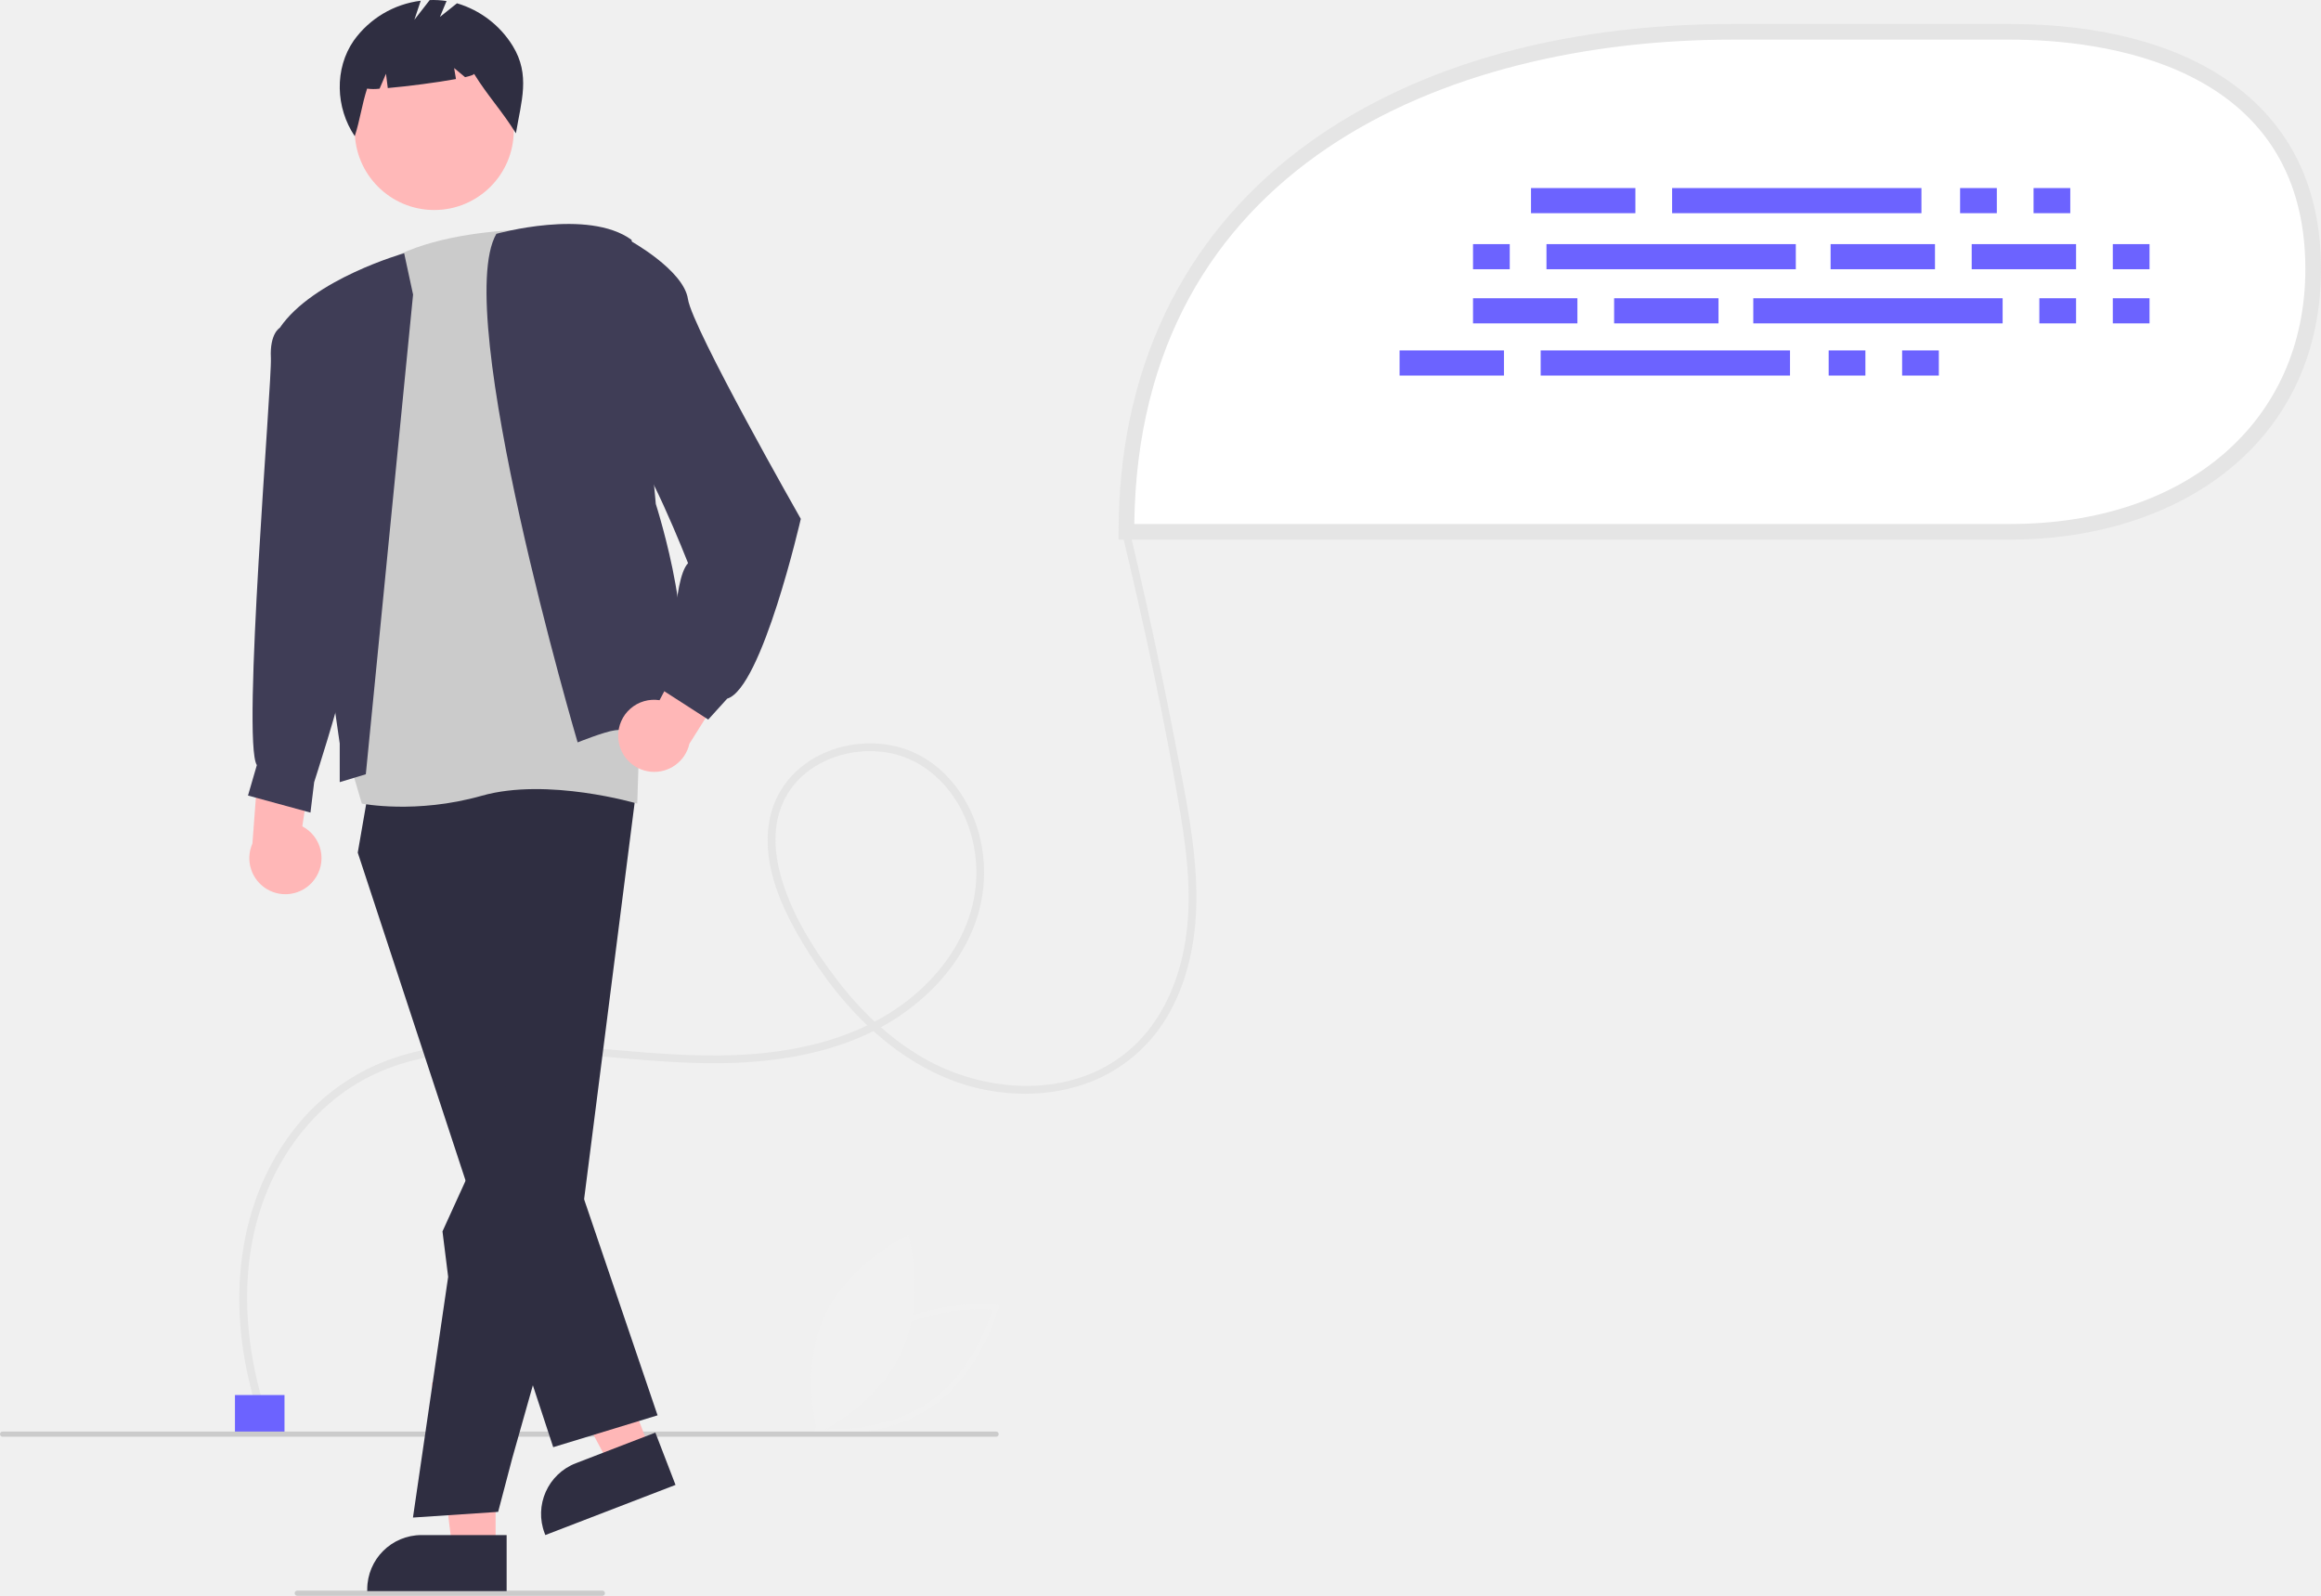
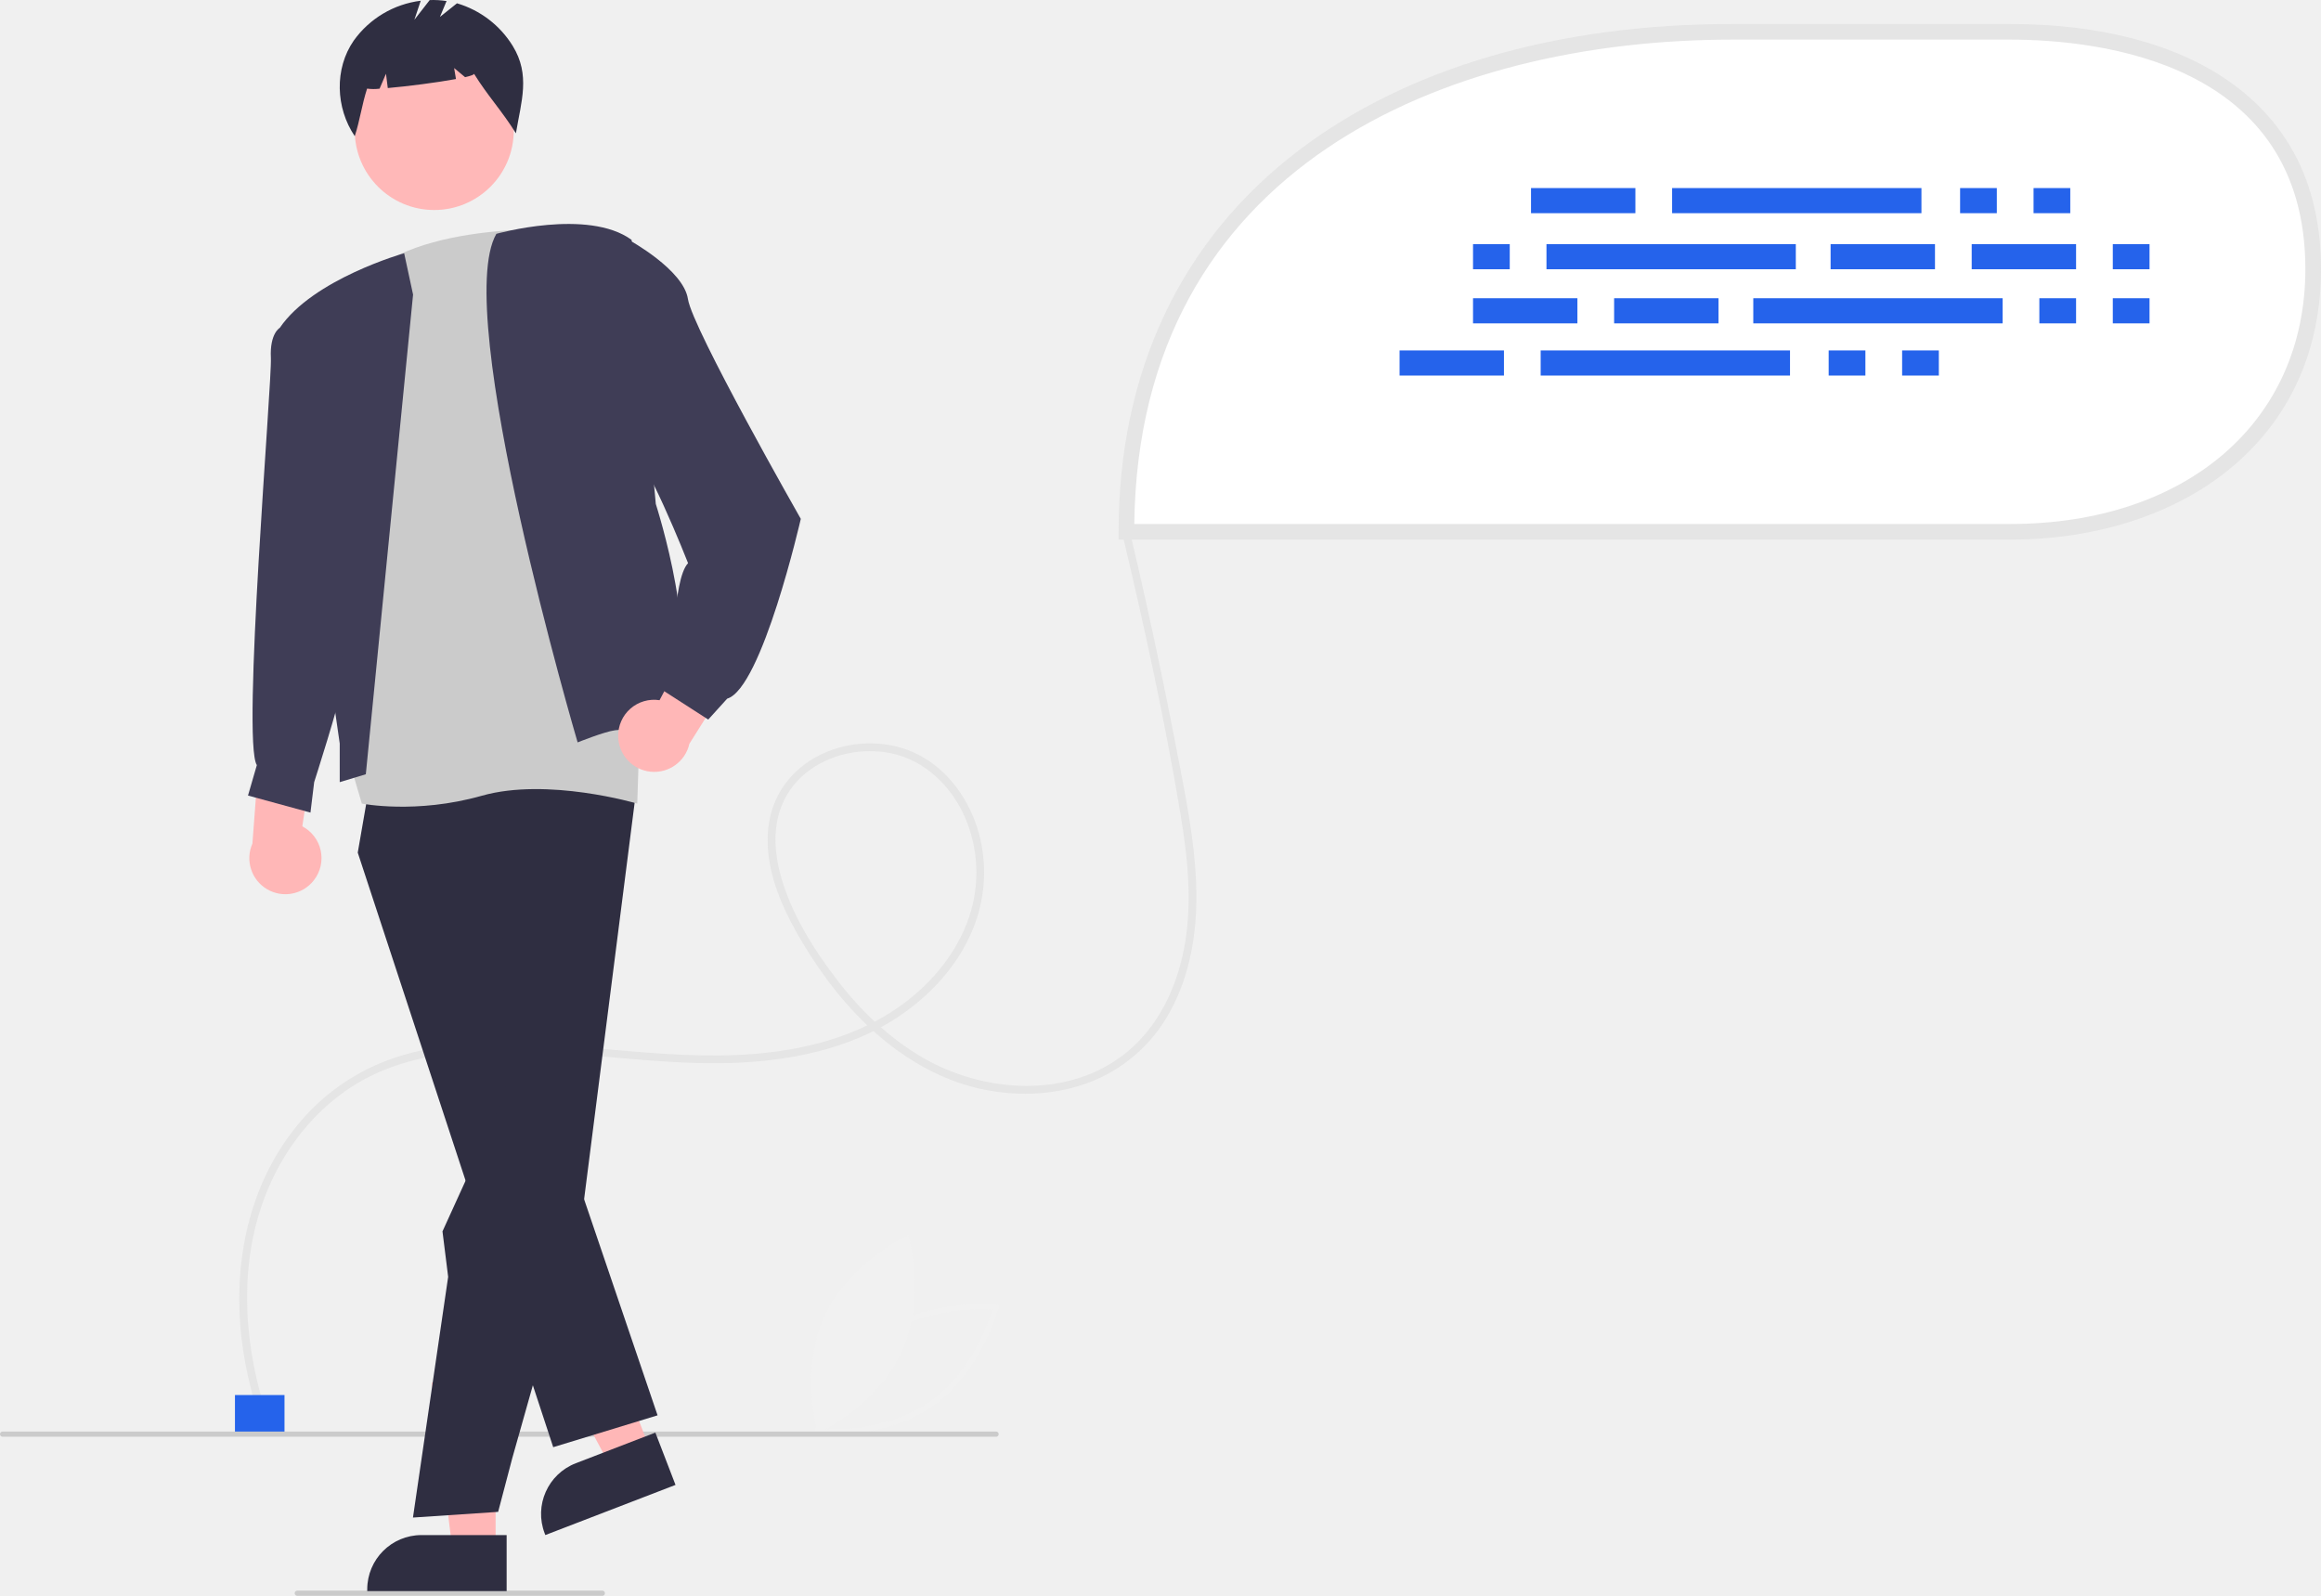
<svg xmlns="http://www.w3.org/2000/svg" data-name="Layer 1" width="890.106" height="611.972" viewBox="0 0 890.106 611.972">
  <path d="M467.023,693.807l.279-1.112c.062-.244,6.366-24.577,25.397-37.79,19.031-13.213,44.033-10.616,44.282-10.588l1.14.126-.28,1.111c-.062.244-6.366,24.577-25.397,37.79-19.031,13.213-44.033,10.616-44.282,10.588Zm26.817-37.258c-16.09,11.171-22.792,30.594-24.27,35.49,5.106.323,25.66.824,41.735-10.337,16.073-11.16,22.788-30.591,24.27-35.49C530.466,645.888,509.913,645.388,493.839,656.548Z" transform="translate(-154.9469 -144.014)" fill="#f1f1f1" />
  <path d="M500.749,662.453c-9.598,20.969-32.21,31.179-32.21,31.179s-7.05-23.787,2.548-44.756S503.296,617.697,503.296,617.697,510.347,641.484,500.749,662.453Z" transform="translate(-154.9469 -144.014)" fill="#f1f1f1" />
  <path d="M257.106,686.225c-10.35-31.83-11.197-68.003,6.294-97.533,7.436-12.553,17.886-23.393,30.704-30.48,14.785-8.174,31.852-10.847,48.549-11.216,36.306-.801,72.365,7.969,108.675,3.435,16.291-2.034,32.541-6.598,46.505-15.447,12.074-7.651,22.554-18.358,28.738-31.343a57.36,57.36,0,0,0,3.841-39.854c-3.432-12.593-11.508-24.367-23.319-30.396-10.731-5.478-23.904-5.623-34.992-1.093-11.928,4.874-20.517,14.956-22.344,27.859-2.279,16.097,4.969,32.023,13.037,45.497,7.766,12.969,17.181,25.141,28.621,35.083,11.081,9.63,24.147,17.221,38.52,20.594,13.635,3.2,28.341,2.917,41.595-1.809a59.165,59.165,0,0,0,32.023-27.392c7.759-14.033,10.468-30.247,10.201-46.133-.315-18.761-4.274-37.333-7.808-55.691q-5.377-27.928-11.556-55.694-3.012-13.534-6.213-27.025c-.445-1.878-3.339-1.083-2.893.798,8.488,35.797,16.424,71.88,22.445,108.184,2.858,17.233,4.648,35.106,1.064,52.373-3.022,14.561-9.805,28.677-21.405,38.311-22.136,18.384-55.153,16.056-78.845,2.183-12.777-7.482-23.616-17.961-32.59-29.67-9.277-12.104-17.917-25.947-21.833-40.806-2.022-7.672-2.598-15.862-.263-23.535a30.765,30.765,0,0,1,10.149-14.992c9.009-7.309,21.746-9.934,33.005-7.471,12.685,2.775,22.499,12.321,27.765,23.933a53.342,53.342,0,0,1,1.787,38.867c-4.542,13.424-13.962,24.898-25.285,33.243-12.89,9.498-28.252,14.886-43.94,17.541-35.196,5.957-70.551-1.833-105.812-2.548-16.069-.326-32.539.911-47.726,6.527a81.546,81.546,0,0,0-34.626,24.752c-20.066,24.342-25.621,56.645-20.871,87.268a157.091,157.091,0,0,0,5.912,24.477c.594,1.828,3.492,1.046,2.893-.798Z" transform="translate(-154.9469 -144.014)" fill="#e5e5e5" />
-   <rect x="90.106" y="534.972" width="19" height="15" fill="#6c63ff" />
+   <rect x="90.106" y="534.972" width="19" height="15" fill="#2563eb" />
  <path d="M586.926,347.955H925.813c64.198,0,116.24-36.591,116.24-100.788v-0c0-64.198-52.042-90.955-116.24-90.955H819.406c-128.395,0-232.48,63.348-232.48,191.743Z" transform="translate(-154.9469 -144.014)" fill="#fff" />
  <path d="M925.813,350.954H583.925v-3c0-61.431,23.957-112.059,69.28-146.411,41.719-31.619,99.189-48.333,166.2-48.333H925.813c34.373,0,63.389,7.588,83.914,21.945,23.441,16.396,35.326,40.624,35.326,72.01,0,31.466-12.154,58.021-35.149,76.792C988.58,341.367,958.716,350.954,925.813,350.954Zm-335.869-6H925.813c67.732,0,113.24-39.298,113.24-97.788,0-79.385-79.192-87.955-113.24-87.955H819.406C709.267,159.211,591.633,208.075,589.944,344.954Z" transform="translate(-154.9469 -144.014)" fill="#e5e5e5" />
-   <rect x="587.145" y="72.118" width="40.028" height="9.636" fill="#6c63ff" />
-   <rect x="751.702" y="72.118" width="14.084" height="9.636" fill="#6c63ff" />
-   <rect x="779.87" y="72.118" width="14.084" height="9.636" fill="#6c63ff" />
-   <rect x="641.256" y="72.118" width="95.621" height="9.636" fill="#6c63ff" />
-   <rect x="536.74" y="134.383" width="40.028" height="9.636" fill="#6c63ff" />
-   <rect x="701.297" y="134.383" width="14.084" height="9.636" fill="#6c63ff" />
-   <rect x="729.465" y="134.383" width="14.084" height="9.636" fill="#6c63ff" />
-   <rect x="590.851" y="134.383" width="95.621" height="9.636" fill="#6c63ff" />
-   <rect x="702.039" y="93.614" width="40.028" height="9.636" fill="#6c63ff" />
-   <rect x="756.15" y="93.614" width="40.028" height="9.636" fill="#6c63ff" />
-   <rect x="810.261" y="93.614" width="14.084" height="9.636" fill="#6c63ff" />
-   <rect x="564.907" y="93.614" width="14.084" height="9.636" fill="#6c63ff" />
-   <rect x="593.075" y="93.614" width="95.621" height="9.636" fill="#6c63ff" />
-   <rect x="619.019" y="114.369" width="40.028" height="9.636" fill="#6c63ff" />
-   <rect x="564.907" y="114.369" width="40.028" height="9.636" fill="#6c63ff" />
-   <rect x="810.261" y="114.369" width="14.084" height="9.636" fill="#6c63ff" />
-   <rect x="782.094" y="114.369" width="14.084" height="9.636" fill="#6c63ff" />
-   <rect x="672.389" y="114.369" width="95.621" height="9.636" fill="#6c63ff" />
+   <rect x="587.145" y="72.118" width="40.028" height="9.636" fill="#2563eb" />
+   <rect x="751.702" y="72.118" width="14.084" height="9.636" fill="#2563eb" />
+   <rect x="779.87" y="72.118" width="14.084" height="9.636" fill="#2563eb" />
+   <rect x="641.256" y="72.118" width="95.621" height="9.636" fill="#2563eb" />
+   <rect x="536.74" y="134.383" width="40.028" height="9.636" fill="#2563eb" />
+   <rect x="701.297" y="134.383" width="14.084" height="9.636" fill="#2563eb" />
+   <rect x="729.465" y="134.383" width="14.084" height="9.636" fill="#2563eb" />
+   <rect x="590.851" y="134.383" width="95.621" height="9.636" fill="#2563eb" />
+   <rect x="702.039" y="93.614" width="40.028" height="9.636" fill="#2563eb" />
+   <rect x="756.15" y="93.614" width="40.028" height="9.636" fill="#2563eb" />
+   <rect x="810.261" y="93.614" width="14.084" height="9.636" fill="#2563eb" />
+   <rect x="564.907" y="93.614" width="14.084" height="9.636" fill="#2563eb" />
+   <rect x="593.075" y="93.614" width="95.621" height="9.636" fill="#2563eb" />
+   <rect x="619.019" y="114.369" width="40.028" height="9.636" fill="#2563eb" />
+   <rect x="564.907" y="114.369" width="40.028" height="9.636" fill="#2563eb" />
+   <rect x="810.261" y="114.369" width="14.084" height="9.636" fill="#2563eb" />
+   <rect x="782.094" y="114.369" width="14.084" height="9.636" fill="#2563eb" />
+   <rect x="672.389" y="114.369" width="95.621" height="9.636" fill="#2563eb" />
  <path d="M536.947,694.986h-381a1,1,0,0,1,0-2h381a1,1,0,0,1,0,2Z" transform="translate(-154.9469 -144.014)" fill="#cbcbcb" />
  <path d="M385.947,755.986h-117a1,1,0,0,1,0-2h117a1,1,0,1,1,0,2Z" transform="translate(-154.9469 -144.014)" fill="#cbcbcb" />
  <path d="M275.368,481.503a13.749,13.749,0,0,0-4.482-20.601l7.248-48.321L255.098,423.26,251.747,467.509a13.824,13.824,0,0,0,23.621,13.994Z" transform="translate(-154.9469 -144.014)" fill="#ffb7b7" />
  <polygon points="190.07 594.085 173.49 594.084 165.603 530.133 190.073 530.134 190.07 594.085" fill="#ffb7b7" />
  <path d="M349.245,754.171l-53.461-.002v-.676a20.809,20.809,0,0,1,20.808-20.808h.001l32.652.001Z" transform="translate(-154.9469 -144.014)" fill="#2f2e41" />
  <polygon points="249.331 555.947 233.847 561.911 203.476 505.027 226.328 496.225 249.331 555.947" fill="#ffb7b7" />
  <path d="M414.008,713.449l-49.925,19.23-.243-.631a20.825,20.825,0,0,1,11.947-26.917l.001-0L406.28,693.384Z" transform="translate(-154.9469 -144.014)" fill="#2f2e41" />
  <polygon points="141.884 299.94 137.199 326.966 212.158 554.969 252.175 542.753 223.581 458.657 194.687 333.962 194.061 289.516 141.884 299.94" fill="#2f2e41" />
  <polygon points="158.371 581.952 171.87 489.638 169.693 472.216 194.061 418.738 191.253 291.986 244.39 299.94 223.581 463.201 196.481 559.086 191.037 579.774 158.371 581.952" fill="#2f2e41" />
  <circle cx="166.537" cy="50.048" r="30.488" fill="#ffb8b8" />
  <path d="M351.576,161.622A37.581,37.581,0,0,0,330.198,145.28l-6.536,5.229,2.541-6.099a34.597,34.597,0,0,0-6.46-.373l-5.881,7.561,2.434-7.302A37.222,37.222,0,0,0,290.619,159.569c-7.485,10.792-6.984,25.794.378,36.671,2.021-6.21,2.71-12.031,4.73-18.241a18.382,18.382,0,0,0,4.788.023l2.459-5.737.687,5.494c7.62-.664,18.924-2.122,26.148-3.457l-.702-4.215,4.203,3.502c2.213-.51,3.528-.972,3.419-1.325,5.373,8.662,10.697,14.195,16.07,22.856C354.837,182.924,358.438,172.768,351.576,161.622Z" transform="translate(-154.9469 -144.014)" fill="#2f2e41" />
  <path d="M380.715,232.41s-58.061-5.161-83.473,15.93L289.363,437.421l4.345,14.755s20.783,4.148,46-3.007,59.628,3.007,59.628,3.007l3.7-115.78Z" transform="translate(-154.9469 -144.014)" fill="#cbcbcb" />
  <path d="M295.24,440.925l18.119-183.943-3.42-15.861s-34.956,9.873-47.694,28.619l22.989,159.4v14.814Z" transform="translate(-154.9469 -144.014)" fill="#3f3d56" />
  <path d="M376.471,428.71S327.86,263.813,345.305,233.684c0,0,35.089-9.895,51.855,2.31l9.286,101.277s18.631,57.907,4.344,71.525l3.135,13.618s-19.059,1.123-23.14,1.65S376.471,428.71,376.471,428.71Z" transform="translate(-154.9469 -144.014)" fill="#3f3d56" />
  <path d="M273.083,268.649l-10.837,1.091s-3.896,2.116-3.417,11.52-11.245,147.212-5.383,156.161l-3.393,11.671,23.955,6.533,1.423-11.671s9.703-30.166,10.945-37.83S273.083,268.649,273.083,268.649Z" transform="translate(-154.9469 -144.014)" fill="#3f3d56" />
  <path d="M392.023,426.417a13.75,13.75,0,0,1,15.86-13.891L430.806,369.376l12.161,22.289-23.633,37.559A13.824,13.824,0,0,1,392.023,426.417Z" transform="translate(-154.9469 -144.014)" fill="#ffb7b7" />
  <path d="M383.163,241.344l12.908-5.35s21.018,11.424,22.703,22.703,43.28,84.293,43.28,84.293-14.872,65.002-28.233,68.947l-7.261,8.013-20.062-12.927,6.5-6.5s-.171-34.386,5.824-40.546c0,0-16.872-43.181-24.494-47.536S383.163,241.344,383.163,241.344Z" transform="translate(-154.9469 -144.014)" fill="#3f3d56" />
</svg>
